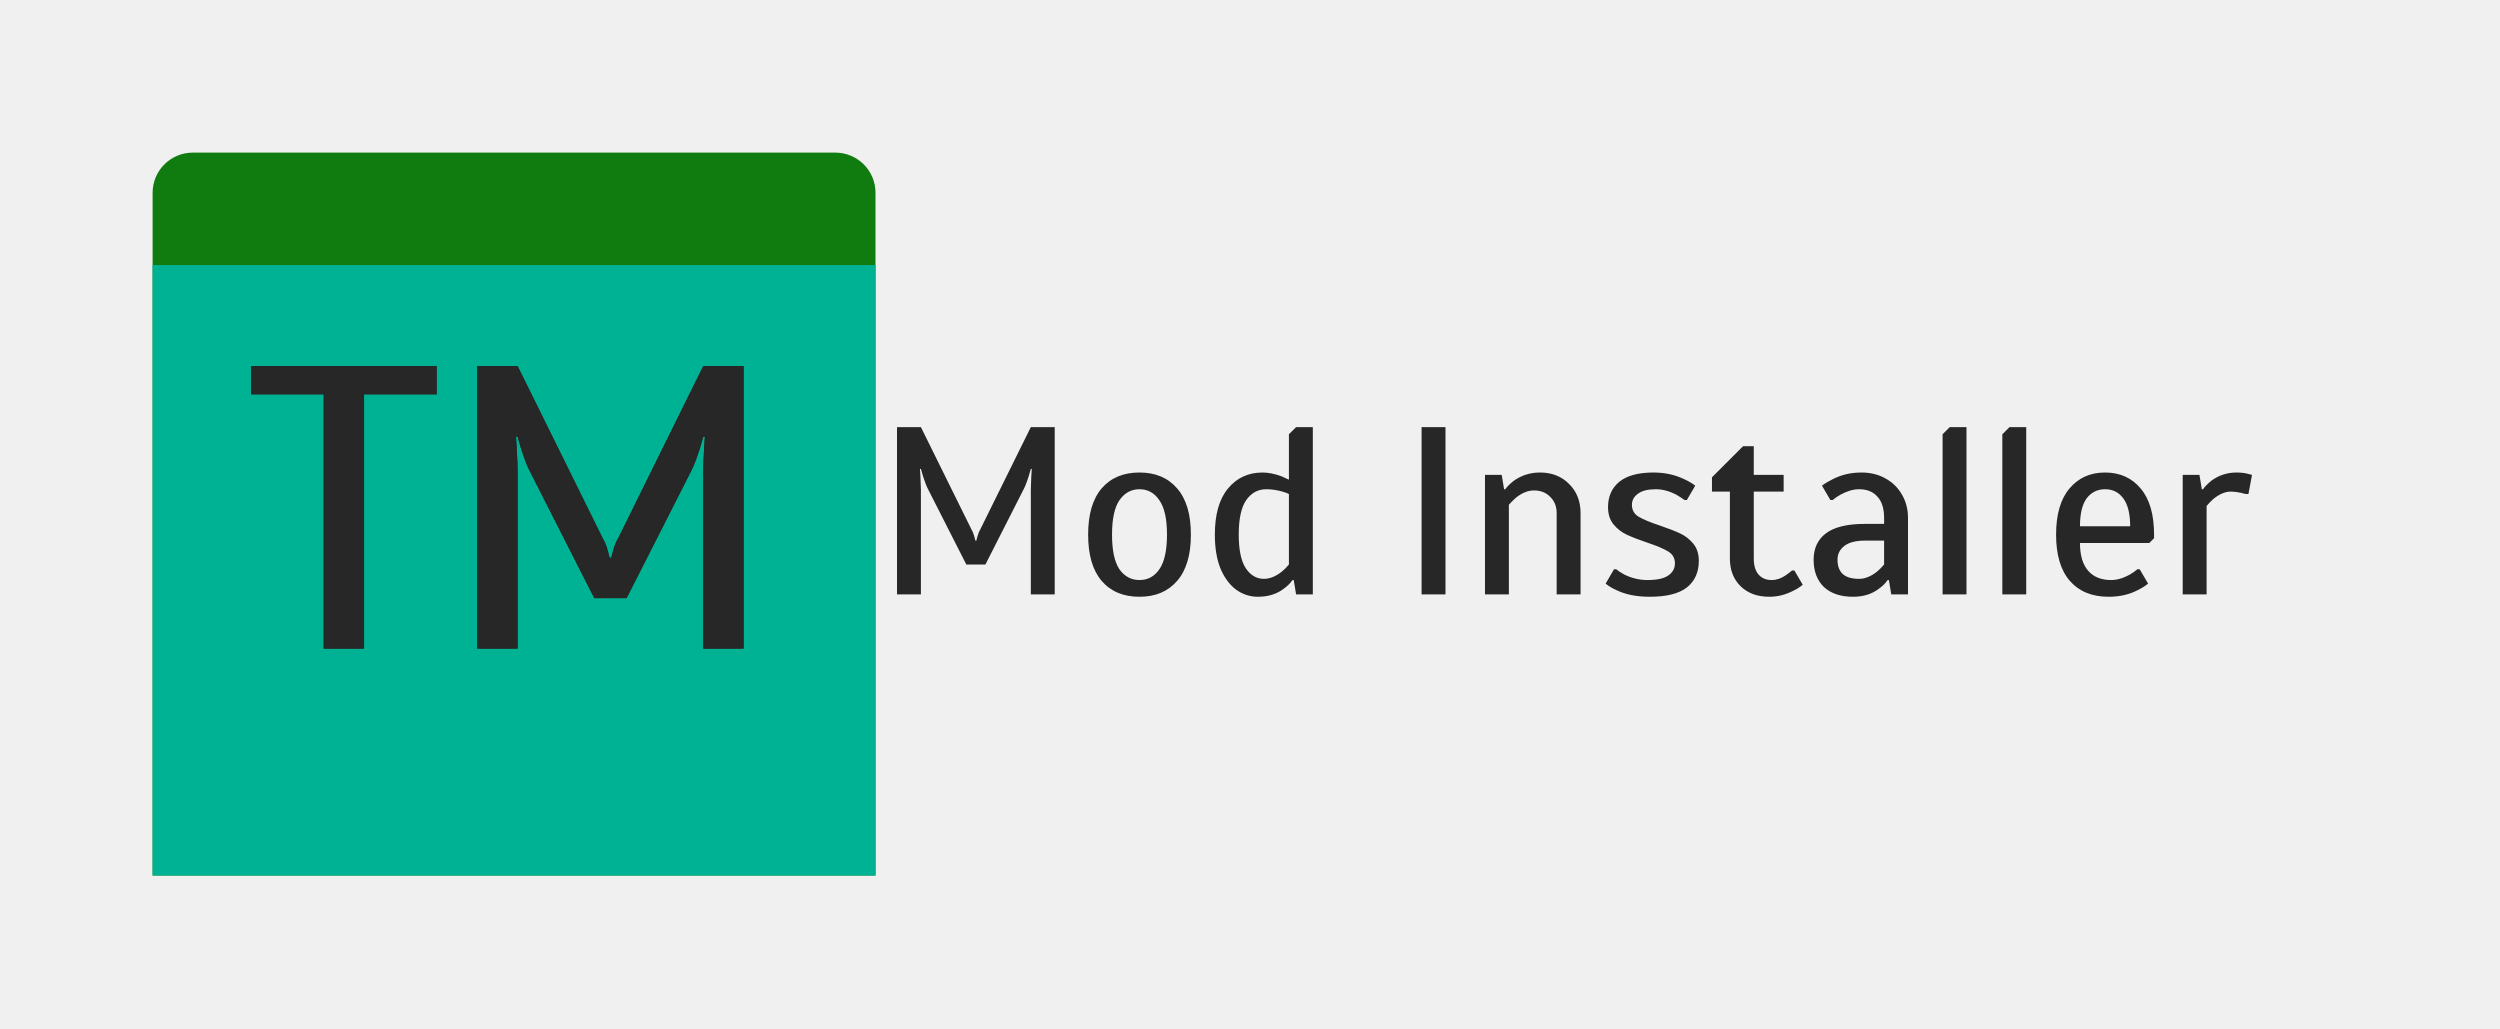
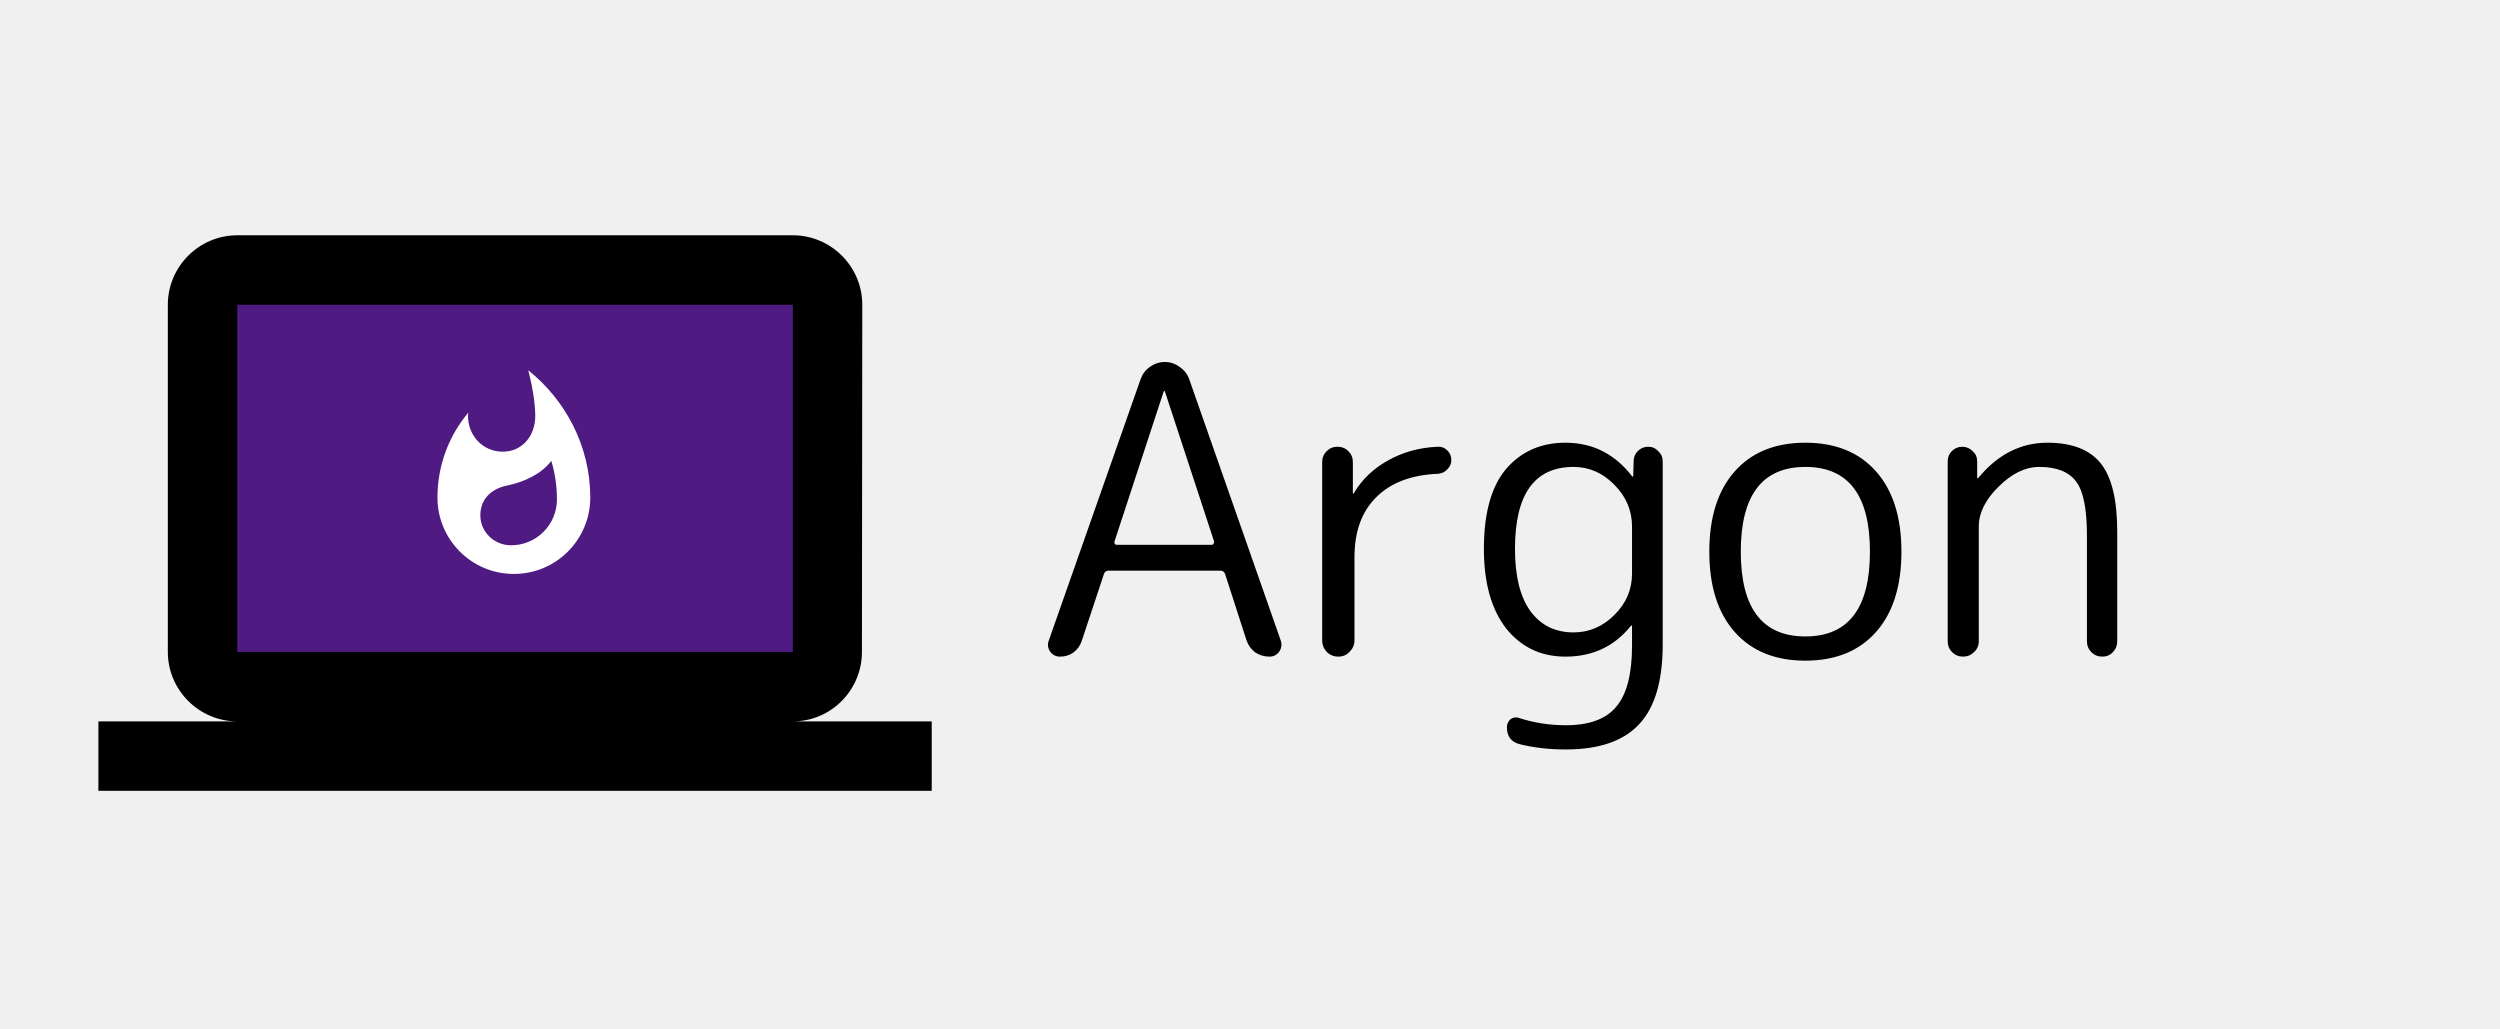
<svg xmlns="http://www.w3.org/2000/svg" width="1245" height="512" viewBox="0 0 1245 512" fill="none">
-   <path d="M76 96C76 84.954 84.954 76 96 76H416C427.046 76 436 84.954 436 96V436H76V96Z" fill="#107C10" />
-   <rect x="76" y="132" width="360" height="304" fill="#00B294" />
-   <path d="M161.19 323V196.37H125.01V182.3H217.47V196.37H181.29V323H161.19ZM237.664 182.3H257.764L299.974 267.725C301.046 269.467 301.917 271.544 302.587 273.956C303.123 275.966 303.458 277.239 303.592 277.775H304.396C304.53 277.239 304.865 275.966 305.401 273.956C306.071 271.544 306.942 269.467 308.014 267.725L350.224 182.3H370.324V323H350.224V234.56C350.224 232.416 350.358 228.798 350.626 223.706L351.028 217.475H350.224L348.415 223.706C348.013 224.778 347.41 226.52 346.606 228.932C345.802 231.21 344.998 233.086 344.194 234.56L312.034 297.875H295.954L263.794 234.56C262.99 233.086 262.186 231.21 261.382 228.932C260.578 226.52 259.975 224.778 259.573 223.706L257.764 217.475H256.96L257.362 223.706C257.63 228.798 257.764 232.416 257.764 234.56V323H237.664V182.3Z" fill="#272727" />
-   <path d="M161.19 323V196.37H125.01V182.3H217.47V196.37H181.29V323H161.19ZM237.664 182.3H257.764L299.974 267.725C301.046 269.467 301.917 271.544 302.587 273.956C303.123 275.966 303.458 277.239 303.592 277.775H304.396C304.53 277.239 304.865 275.966 305.401 273.956C306.071 271.544 306.942 269.467 308.014 267.725L350.224 182.3H370.324V323H350.224V234.56C350.224 232.416 350.358 228.798 350.626 223.706L351.028 217.475H350.224L348.415 223.706C348.013 224.778 347.41 226.52 346.606 228.932C345.802 231.21 344.998 233.086 344.194 234.56L312.034 297.875H295.954L263.794 234.56C262.99 233.086 262.186 231.21 261.382 228.932C260.578 226.52 259.975 224.778 259.573 223.706L257.764 217.475H256.96L257.362 223.706C257.63 228.798 257.764 232.416 257.764 234.56V323H237.664V182.3Z" fill="#272727" />
-   <path d="M446.71 212.7H458.61L483.6 263.275C484.235 264.306 484.75 265.536 485.147 266.964C485.464 268.154 485.663 268.908 485.742 269.225H486.218C486.297 268.908 486.496 268.154 486.813 266.964C487.21 265.536 487.725 264.306 488.36 263.275L513.35 212.7H525.25V296H513.35V243.64C513.35 242.371 513.429 240.229 513.588 237.214L513.826 233.525H513.35L512.279 237.214C512.041 237.849 511.684 238.88 511.208 240.308C510.732 241.657 510.256 242.767 509.78 243.64L490.74 281.125H481.22L462.18 243.64C461.704 242.767 461.228 241.657 460.752 240.308C460.276 238.88 459.919 237.849 459.681 237.214L458.61 233.525H458.134L458.372 237.214C458.531 240.229 458.61 242.371 458.61 243.64V296H446.71V212.7ZM567.476 297.19C559.464 297.19 553.196 294.572 548.674 289.336C544.152 284.1 541.891 276.405 541.891 266.25C541.891 256.095 544.152 248.4 548.674 243.164C553.196 237.928 559.464 235.31 567.476 235.31C575.41 235.31 581.637 237.928 586.159 243.164C590.761 248.4 593.061 256.095 593.061 266.25C593.061 276.405 590.761 284.1 586.159 289.336C581.637 294.572 575.41 297.19 567.476 297.19ZM567.476 288.86C571.602 288.86 574.894 287.075 577.353 283.505C579.892 279.856 581.161 274.104 581.161 266.25C581.161 258.396 579.892 252.684 577.353 249.114C574.894 245.465 571.602 243.64 567.476 243.64C563.351 243.64 560.019 245.465 557.48 249.114C555.021 252.684 553.791 258.396 553.791 266.25C553.791 274.104 555.021 279.856 557.48 283.505C560.019 287.075 563.351 288.86 567.476 288.86ZM626.414 297.19C622.527 297.19 618.957 296.04 615.704 293.739C612.451 291.359 609.833 287.868 607.85 283.267C605.946 278.586 604.994 272.914 604.994 266.25C604.994 256.175 607.176 248.519 611.539 243.283C615.902 237.968 621.654 235.31 628.794 235.31C631.491 235.31 634.546 235.905 637.957 237.095L641.884 238.88V216.27L645.454 212.7H653.784V296H645.454L644.264 288.86H643.669C642.558 290.447 641.17 291.835 639.504 293.025C636.013 295.802 631.65 297.19 626.414 297.19ZM629.389 288.265C632.324 288.265 635.299 287.075 638.314 284.695C639.663 283.584 640.853 282.394 641.884 281.125V246.02C641.17 245.623 640.099 245.227 638.671 244.83C635.974 244.037 633.276 243.64 630.579 243.64C626.454 243.64 623.122 245.465 620.583 249.114C618.124 252.684 616.894 258.396 616.894 266.25C616.894 273.787 618.044 279.34 620.345 282.91C622.725 286.48 625.74 288.265 629.389 288.265ZM707.952 296V212.7H719.852V296H707.952ZM739.52 236.5H747.85L749.04 243.64H749.635C750.507 242.371 751.896 240.982 753.8 239.475C757.687 236.698 762.05 235.31 766.89 235.31C772.84 235.31 777.679 237.214 781.408 241.022C785.216 244.751 787.12 249.59 787.12 255.54V296H775.22V255.54C775.22 252.208 774.149 249.511 772.007 247.448C769.944 245.306 767.247 244.235 763.915 244.235C760.979 244.235 758.004 245.425 754.99 247.805C753.72 248.916 752.53 250.106 751.42 251.375V296H739.52V236.5ZM821.62 297.19C815.115 297.19 809.641 296.119 805.198 293.977C802.898 292.946 801.033 291.835 799.605 290.645L803.77 283.505H804.96C805.833 284.298 807.221 285.211 809.125 286.242C812.775 287.987 816.543 288.86 820.43 288.86C825.19 288.86 828.641 288.106 830.783 286.599C833.005 285.092 834.115 283.069 834.115 280.53C834.115 277.912 832.965 275.929 830.664 274.58C828.443 273.231 824.952 271.764 820.192 270.177C815.988 268.749 812.616 267.44 810.077 266.25C807.539 265.06 805.357 263.354 803.532 261.133C801.708 258.912 800.795 256.056 800.795 252.565C800.795 247.25 802.66 243.045 806.388 239.951C810.196 236.857 815.869 235.31 823.405 235.31C829.038 235.31 834.155 236.421 838.756 238.642C840.978 239.673 842.802 240.744 844.23 241.855L840.065 248.995H838.875C837.685 248.122 836.337 247.25 834.829 246.377C831.339 244.552 827.927 243.64 824.595 243.64C820.629 243.64 817.654 244.394 815.67 245.901C813.687 247.329 812.695 249.154 812.695 251.375C812.695 253.993 813.806 255.976 816.027 257.325C818.328 258.674 821.858 260.141 826.618 261.728C830.823 263.156 834.195 264.465 836.733 265.655C839.272 266.845 841.454 268.551 843.278 270.772C845.103 272.993 846.015 275.849 846.015 279.34C846.015 284.973 844.032 289.376 840.065 292.549C836.099 295.643 829.95 297.19 821.62 297.19ZM881.116 297.19C875.166 297.19 870.406 295.445 866.836 291.954C863.266 288.463 861.481 283.862 861.481 278.15V244.83H852.556V237.69L868.026 222.22H873.381V236.5H888.256V244.83H873.381V278.15C873.381 281.641 874.174 284.298 875.761 286.123C877.347 287.948 879.529 288.86 882.306 288.86C884.686 288.86 887.026 288.067 889.327 286.48C890.358 285.766 891.389 284.973 892.421 284.1H893.611L897.776 291.24C896.03 292.589 894.444 293.58 893.016 294.215C889.208 296.198 885.241 297.19 881.116 297.19ZM922.812 297.19C916.624 297.19 911.785 295.564 908.294 292.311C904.883 288.979 903.177 284.457 903.177 278.745C903.177 273.112 905.2 268.749 909.246 265.655C913.372 262.482 919.877 260.895 928.762 260.895H938.282V257.92C938.282 253.239 937.172 249.709 934.95 247.329C932.808 244.87 929.754 243.64 925.787 243.64C922.931 243.64 919.837 244.552 916.505 246.377C914.839 247.329 913.57 248.202 912.697 248.995H911.507L907.342 241.855C908.929 240.665 910.714 239.594 912.697 238.642C916.981 236.421 921.741 235.31 926.977 235.31C931.499 235.31 935.506 236.302 938.996 238.285C942.487 240.189 945.224 242.886 947.207 246.377C949.191 249.788 950.182 253.636 950.182 257.92V296H941.852L940.662 288.86H940.067C938.957 290.447 937.568 291.835 935.902 293.025C932.412 295.802 928.048 297.19 922.812 297.19ZM925.787 288.265C928.723 288.265 931.698 287.075 934.712 284.695C936.061 283.584 937.251 282.394 938.282 281.125V269.225H928.762C924.24 269.225 920.829 270.098 918.528 271.843C916.228 273.588 915.077 275.889 915.077 278.745C915.077 281.839 915.95 284.219 917.695 285.885C919.52 287.472 922.217 288.265 925.787 288.265ZM967.409 296V216.27L970.979 212.7H979.309V296H967.409ZM997.159 296V216.27L1000.73 212.7H1009.06V296H997.159ZM1050.11 297.19C1041.86 297.19 1035.44 294.572 1030.84 289.336C1026.24 284.1 1023.93 276.405 1023.93 266.25C1023.93 256.175 1026.16 248.519 1030.6 243.283C1035.04 237.968 1040.95 235.31 1048.33 235.31C1055.71 235.31 1061.62 237.968 1066.06 243.283C1070.5 248.519 1072.72 256.175 1072.72 266.25V268.035L1070.34 270.415H1035.83C1035.83 276.524 1037.18 281.125 1039.88 284.219C1042.58 287.313 1046.39 288.86 1051.3 288.86C1054.24 288.86 1057.29 287.987 1060.47 286.242C1062.13 285.29 1063.44 284.378 1064.39 283.505H1065.58L1069.75 290.645C1068.32 291.835 1066.54 292.946 1064.39 293.977C1060.27 296.119 1055.51 297.19 1050.11 297.19ZM1060.82 262.085C1060.82 255.818 1059.67 251.177 1057.37 248.162C1055.15 245.147 1052.14 243.64 1048.33 243.64C1044.52 243.64 1041.47 245.147 1039.17 248.162C1036.95 251.177 1035.83 255.818 1035.83 262.085H1060.82ZM1086.99 236.5H1095.32L1096.51 243.64H1097.11C1097.9 242.45 1099.25 241.062 1101.15 239.475C1104.88 236.698 1109.08 235.31 1113.77 235.31C1115.83 235.31 1117.65 235.508 1119.24 235.905L1121.5 236.5L1119.72 246.02H1118.53C1117.97 245.941 1117.14 245.742 1116.03 245.425C1114.28 245.028 1112.54 244.83 1110.79 244.83C1108.17 244.83 1105.36 246.02 1102.34 248.4C1101.31 249.273 1100.16 250.463 1098.89 251.97V296H1086.99V236.5Z" fill="#272727" />
+   <rect x="113.212" y="144.318" width="284.198" height="183.123" fill="#4F1A82" />
+   <path d="M394.833 359.25C413.854 359.25 429.244 343.687 429.244 324.667L429.417 151.75C429.417 132.729 413.854 117.167 394.833 117.167H118.167C99.146 117.167 83.583 132.729 83.583 151.75V324.667C83.583 343.687 99.146 359.25 118.167 359.25H49V393.833H464V359.25H394.833ZM118.167 151.75H394.833V324.667H118.167V151.75Z" fill="black" />
+   <g clip-path="url(#clip0_25_25)">
+     <path d="M263.04 184.367C263.04 184.367 266.56 196.972 266.56 207.198C266.56 216.997 260.139 224.94 250.34 224.94C240.495 224.94 233.074 216.997 233.074 207.198L233.217 205.486C223.609 216.901 217.854 231.694 217.854 247.771C217.854 268.794 234.882 285.822 255.905 285.822C276.929 285.822 293.957 268.794 293.957 247.771C293.957 222.134 281.638 199.255 263.04 184.367ZM254.526 271.553C246.06 271.553 239.21 264.894 239.21 256.618C239.21 248.912 244.205 243.49 252.576 241.778C260.995 240.065 269.699 236.022 274.551 229.506C276.406 235.642 277.357 242.111 277.357 248.722C277.357 261.327 267.131 271.553 254.526 271.553Z" fill="white" />
+   </g>
+   <path d="M579.521 194.943L554.999 269.715C554.865 270.117 554.932 270.519 555.2 270.921C555.468 271.189 555.803 271.323 556.205 271.323H603.44C603.842 271.323 604.11 271.189 604.244 270.921C604.512 270.519 604.646 270.117 604.646 269.715L580.124 194.943C580.124 194.809 580.057 194.742 579.923 194.742C579.655 194.742 579.521 194.809 579.521 194.943ZM527.864 327C525.854 327 524.246 326.196 523.04 324.588C521.834 322.846 521.566 321.037 522.236 319.161L568.064 188.712C569.002 186.166 570.543 184.156 572.687 182.682C574.965 181.074 577.444 180.27 580.124 180.27C582.804 180.27 585.216 181.074 587.36 182.682C589.638 184.156 591.246 186.166 592.184 188.712L637.811 318.96C638.481 320.97 638.213 322.846 637.007 324.588C635.801 326.196 634.193 327 632.183 327C629.503 327 627.091 326.263 624.947 324.789C622.937 323.181 621.53 321.171 620.726 318.759L610.073 285.795C609.671 284.723 608.867 284.187 607.661 284.187H551.984C550.912 284.187 550.175 284.723 549.773 285.795L538.718 319.161C537.914 321.573 536.507 323.516 534.497 324.99C532.621 326.33 530.41 327 527.864 327ZM672.116 324.588C670.642 326.196 668.766 327 666.488 327C664.21 327 662.267 326.196 660.659 324.588C659.185 322.98 658.448 321.104 658.448 318.96V230.118C658.448 227.974 659.185 226.165 660.659 224.691C662.133 223.217 663.942 222.48 666.086 222.48C668.23 222.48 670.039 223.217 671.513 224.691C672.987 226.165 673.724 227.974 673.724 230.118V245.595C673.724 245.729 673.791 245.796 673.925 245.796C674.193 245.796 674.327 245.662 674.327 245.394C678.347 238.694 683.975 233.334 691.211 229.314C698.581 225.16 706.822 222.882 715.934 222.48C717.81 222.346 719.418 222.949 720.758 224.289C722.098 225.629 722.768 227.237 722.768 229.113C722.768 230.855 722.098 232.396 720.758 233.736C719.552 235.076 718.011 235.813 716.135 235.947C702.869 236.483 692.618 240.369 685.382 247.605C678.146 254.707 674.528 264.69 674.528 277.554V318.96C674.528 321.104 673.724 322.98 672.116 324.588ZM783.604 232.53C764.174 232.53 754.459 246.131 754.459 273.333C754.459 286.867 757.005 297.185 762.097 304.287C767.323 311.389 774.492 314.94 783.604 314.94C791.376 314.94 798.143 312.059 803.905 306.297C809.801 300.535 812.749 293.634 812.749 285.594V262.278C812.749 254.238 809.801 247.27 803.905 241.374C798.143 235.478 791.376 232.53 783.604 232.53ZM779.584 327C767.39 327 757.541 322.31 750.037 312.93C742.667 303.416 738.982 290.217 738.982 273.333C738.982 255.511 742.667 242.245 750.037 233.535C757.541 224.825 767.39 220.47 779.584 220.47C793.118 220.47 804.173 226.031 812.749 237.153C812.883 237.287 813.017 237.354 813.151 237.354C813.285 237.354 813.352 237.287 813.352 237.153L813.553 229.716C813.553 227.706 814.223 226.031 815.563 224.691C817.037 223.217 818.779 222.48 820.789 222.48C822.799 222.48 824.474 223.217 825.814 224.691C827.288 226.031 828.025 227.706 828.025 229.716V320.97C828.025 339.06 824.139 352.259 816.367 360.567C808.595 369.009 796.401 373.23 779.785 373.23C771.477 373.23 763.839 372.359 756.871 370.617C752.583 369.545 750.439 366.731 750.439 362.175C750.439 360.567 751.042 359.227 752.248 358.155C753.588 357.217 754.995 357.016 756.469 357.552C763.973 359.964 771.745 361.17 779.785 361.17C791.443 361.17 799.818 358.088 804.91 351.924C810.136 345.76 812.749 335.643 812.749 321.573V311.724C812.749 311.59 812.682 311.523 812.548 311.523C812.414 311.523 812.28 311.59 812.146 311.724C803.972 321.908 793.118 327 779.584 327ZM931.233 274.74C931.233 246.6 920.513 232.53 899.073 232.53C877.633 232.53 866.913 246.6 866.913 274.74C866.913 302.88 877.633 316.95 899.073 316.95C920.513 316.95 931.233 302.88 931.233 274.74ZM934.248 314.739C925.806 324.253 914.081 329.01 899.073 329.01C884.065 329.01 872.34 324.253 863.898 314.739C855.456 305.225 851.235 291.892 851.235 274.74C851.235 257.588 855.456 244.255 863.898 234.741C872.34 225.227 884.065 220.47 899.073 220.47C914.081 220.47 925.806 225.227 934.248 234.741C942.69 244.255 946.911 257.588 946.911 274.74C946.911 291.892 942.69 305.225 934.248 314.739ZM983.024 324.789C981.55 326.263 979.741 327 977.597 327C975.453 327 973.644 326.263 972.17 324.789C970.696 323.315 969.959 321.506 969.959 319.362V229.716C969.959 227.706 970.629 226.031 971.969 224.691C973.443 223.217 975.185 222.48 977.195 222.48C979.205 222.48 980.947 223.217 982.421 224.691C983.895 226.031 984.632 227.706 984.632 229.716V237.957C984.632 238.091 984.699 238.158 984.833 238.158C984.967 238.158 985.101 238.091 985.235 237.957C994.883 226.299 1006.34 220.47 1019.61 220.47C1031.8 220.47 1040.64 223.887 1046.14 230.721C1051.63 237.555 1054.38 248.878 1054.38 264.69V319.362C1054.38 321.506 1053.64 323.315 1052.17 324.789C1050.83 326.263 1049.09 327 1046.94 327C1044.8 327 1042.99 326.263 1041.51 324.789C1040.04 323.315 1039.3 321.506 1039.3 319.362V266.7C1039.3 253.434 1037.49 244.456 1033.88 239.766C1030.26 234.942 1024.16 232.53 1015.59 232.53C1008.62 232.53 1001.85 235.813 995.285 242.379C988.719 248.811 985.436 255.444 985.436 262.278V319.362C985.436 321.506 984.632 323.315 983.024 324.789Z" fill="black" />
+   <defs>
+     <clipPath id="clip0_25_25">
+       <rect width="114.155" height="114.155" fill="white" transform="translate(198.828 181.181)" />
+     </clipPath>
+   </defs>
</svg>
